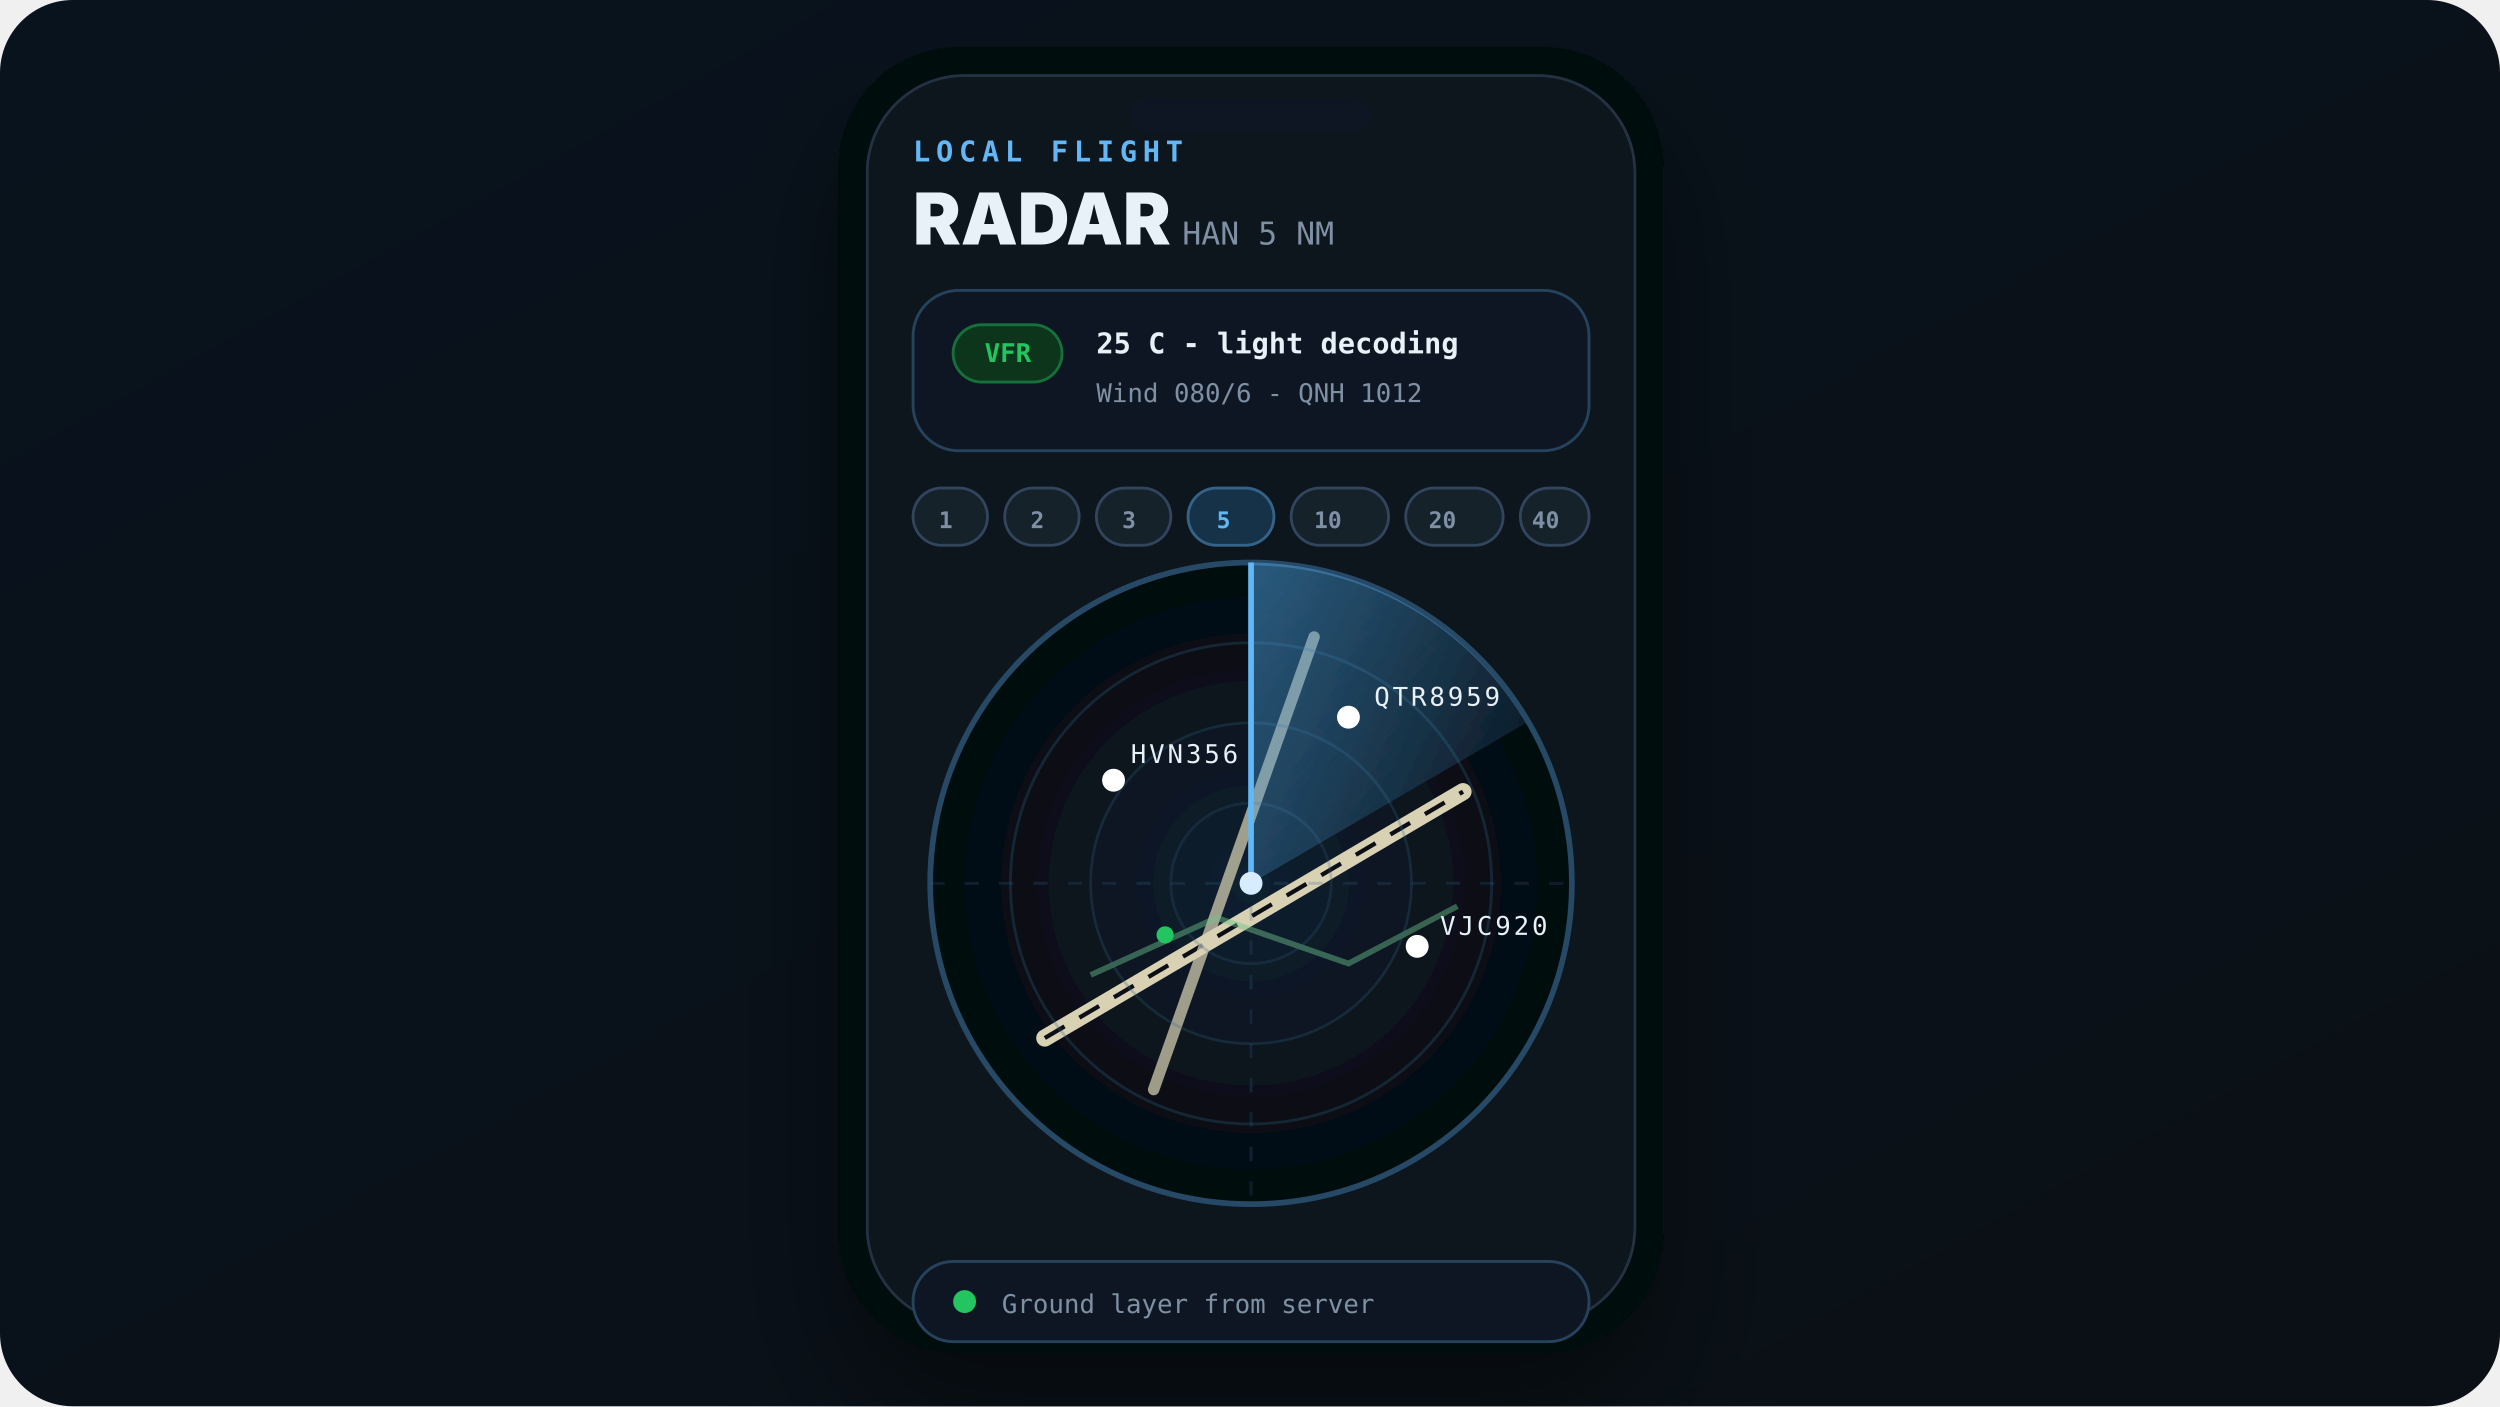
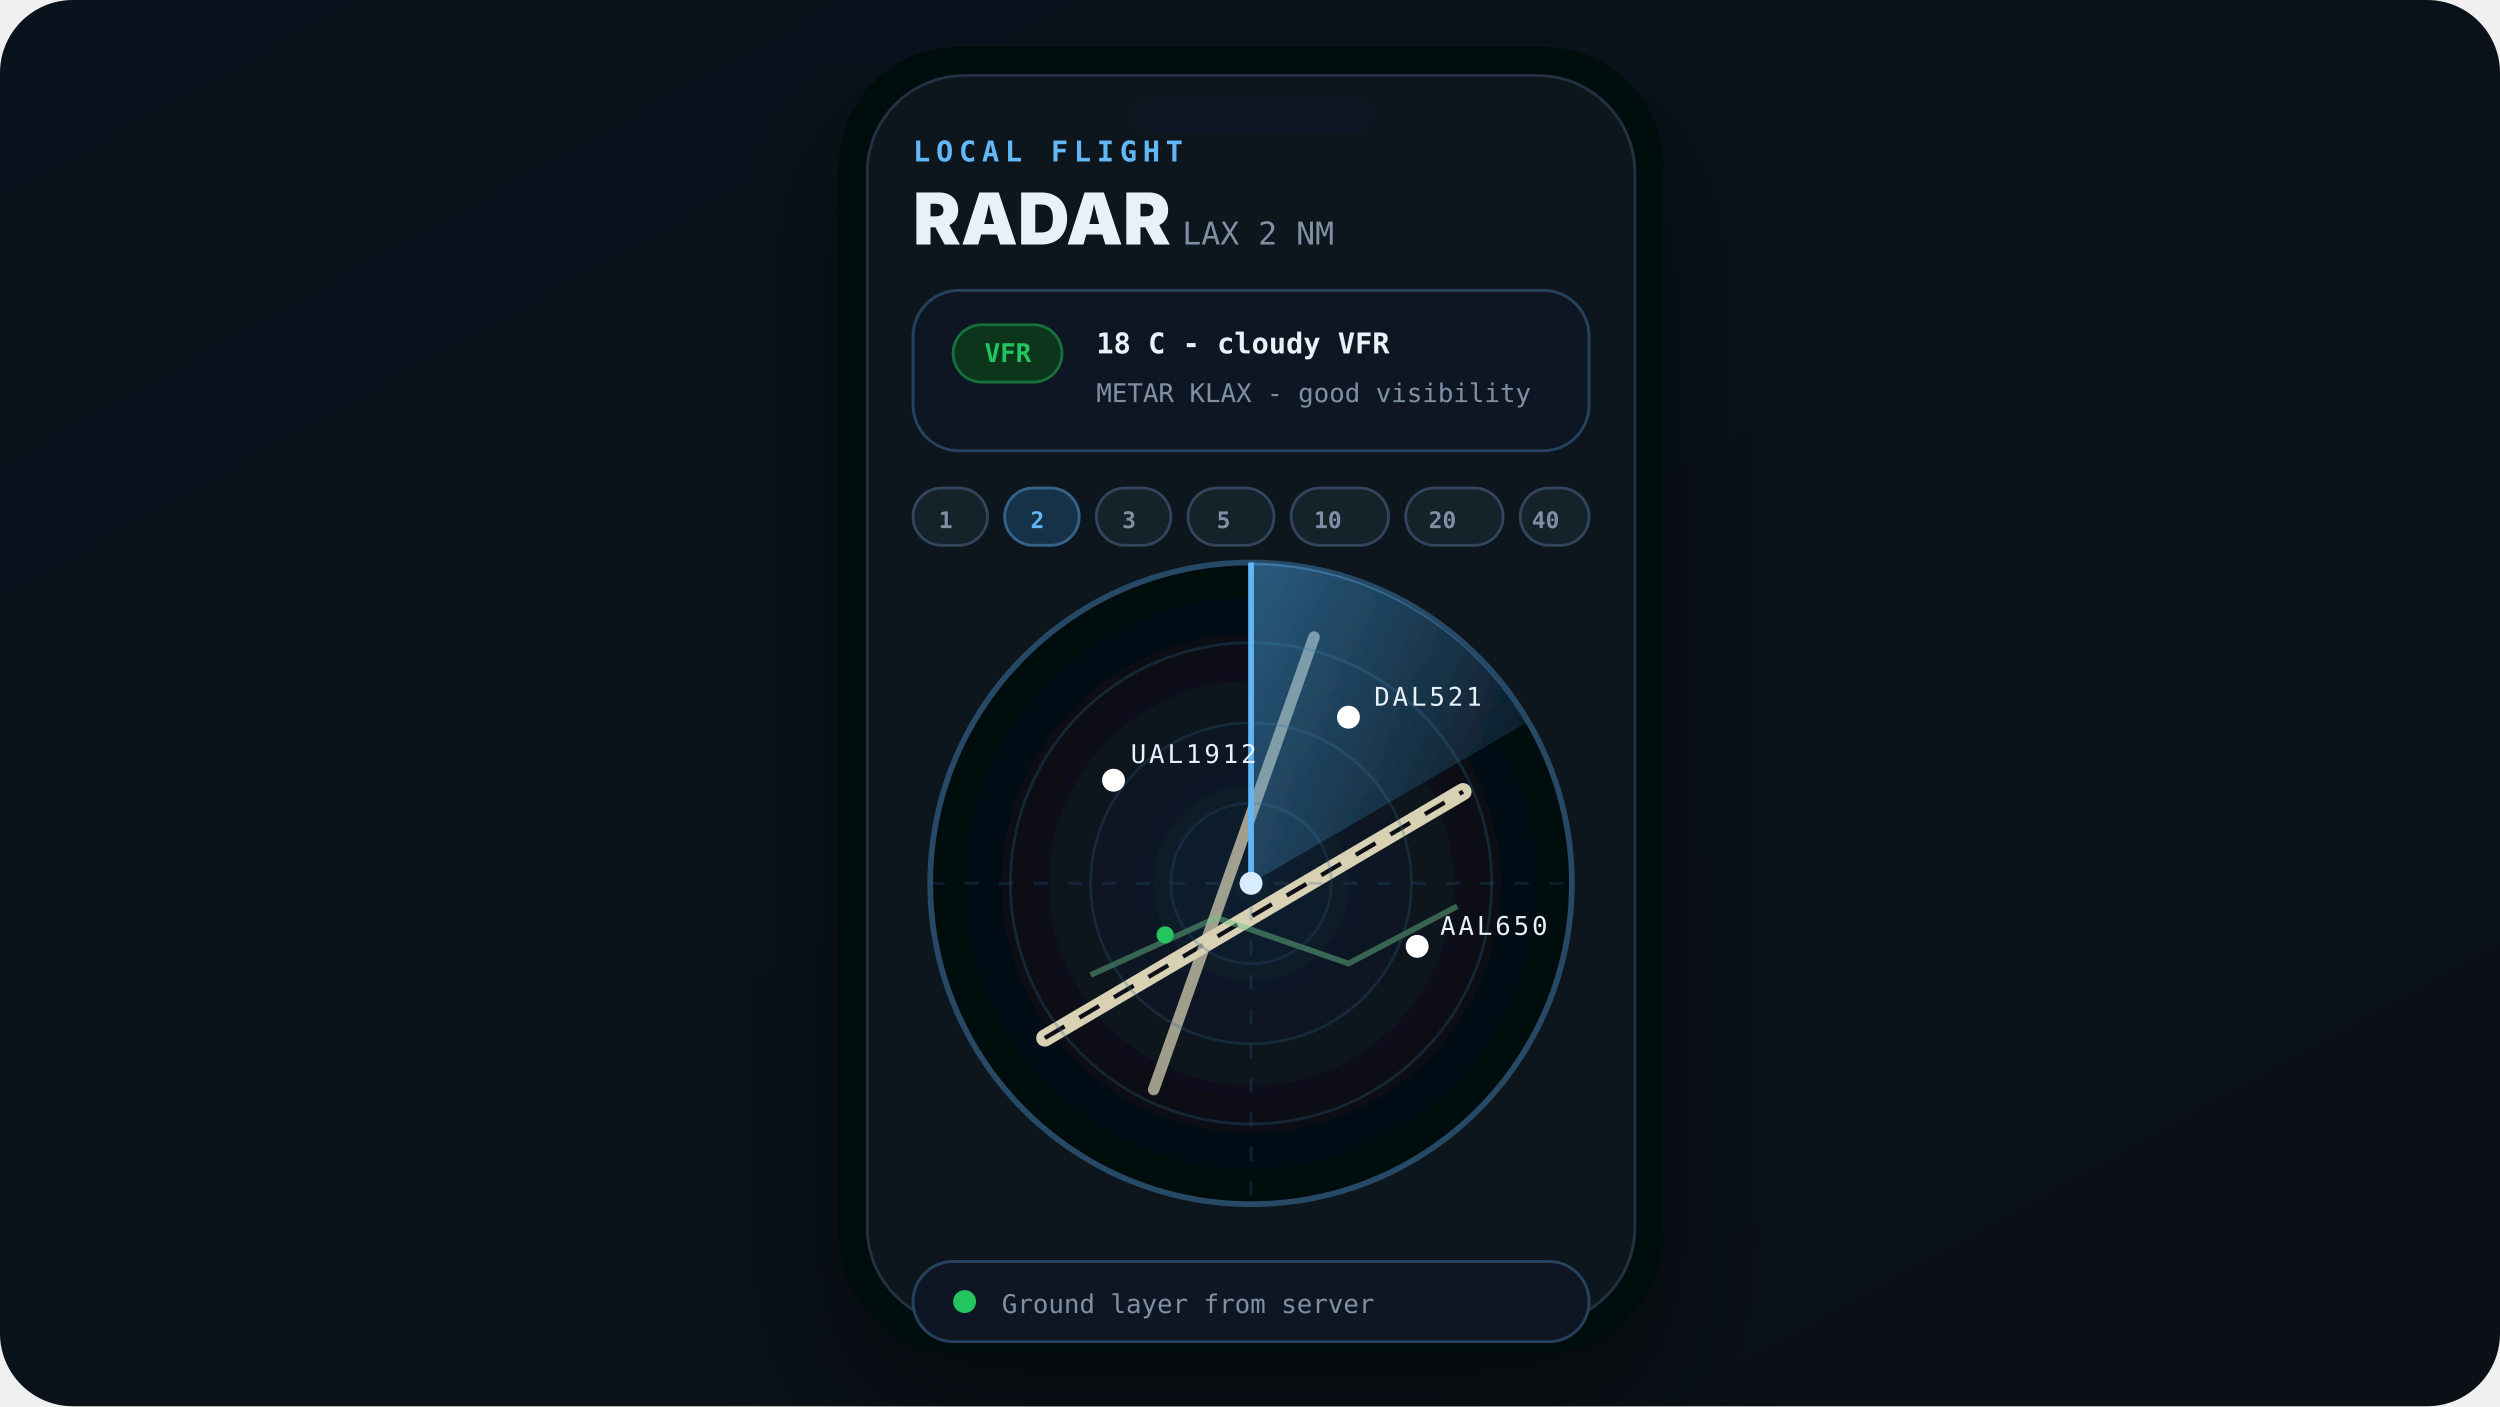
<svg xmlns="http://www.w3.org/2000/svg" width="960" height="540" viewBox="0 0 960 540" role="img" aria-labelledby="title desc">
  <defs>
    <linearGradient id="bg" x1="0" y1="0" x2="1" y2="1">
      <stop offset="0" stop-color="#08131d" />
      <stop offset="1" stop-color="#0b1016" />
    </linearGradient>
    <radialGradient id="radar" cx="50%" cy="50%" r="58%">
      <stop offset="0" stop-color="#102131" />
      <stop offset="0.56" stop-color="#08111a" />
      <stop offset="1" stop-color="#020508" />
    </radialGradient>
    <linearGradient id="sweep" x1="0" y1="0" x2="1" y2="1">
      <stop offset="0" stop-color="#4a9eda" stop-opacity="0.55" />
      <stop offset="1" stop-color="#4a9eda" stop-opacity="0" />
    </linearGradient>
    <filter id="shadow" x="-30%" y="-30%" width="160%" height="160%">
      <feDropShadow dx="0" dy="22" stdDeviation="22" flood-color="#000000" flood-opacity="0.42" />
    </filter>
    <style>
      .mono { font-family: ui-monospace, SFMono-Regular, Menlo, Consolas, monospace; }
      .sans { font-family: Inter, Segoe UI, Helvetica, Arial, sans-serif; }
      .text { fill: #e8f0f8; }
      .muted { fill: #7f90a5; }
      .blue { fill: #62b7f6; }
      .tiny { font-size: 9px; letter-spacing: 1px; }
    </style>
  </defs>
  <rect width="960" height="540" rx="28" fill="url(#bg)" />
  <g transform="translate(322 18) scale(1.1)" filter="url(#shadow)">
    <rect x="0" y="0" width="288" height="456" rx="42" fill="#03070c" />
    <rect x="10" y="10" width="268" height="436" rx="34" fill="#0d141c" stroke="#223242" />
    <rect x="102" y="18" width="84" height="12" rx="6" fill="#111923" />
    <g transform="translate(26 40)">
      <text x="0" y="0" class="mono blue" font-size="10" font-weight="900" letter-spacing="2">LOCAL FLIGHT</text>
      <text x="0" y="29" class="sans text" font-size="25" font-weight="900">RADAR</text>
-       <text x="94" y="29" class="mono muted" font-size="11">HAN  5 NM</text>
+       <text x="94" y="29" class="mono muted" font-size="11">LAX  2 NM</text>
      <rect x="0" y="45" width="236" height="56" rx="16" fill="#101923" stroke="#25425c" />
      <rect x="14" y="12" width="38" height="20" rx="10" fill="#07351f" stroke="#146f3a" transform="translate(0 45)" />
      <text x="25" y="70" class="mono" fill="#22c55e" font-size="9" font-weight="900">VFR</text>
-       <text x="64" y="67" class="mono text" font-size="10" font-weight="900">25 C - light decoding</text>
-       <text x="64" y="84" class="mono muted" font-size="9">Wind 080/6 - QNH 1012</text>
+       <text x="64" y="67" class="mono text" font-size="10" font-weight="900">18 C - cloudy VFR</text>
+       <text x="64" y="84" class="mono muted" font-size="9">METAR KLAX - good visibility</text>
      <g transform="translate(0 114)">
        <rect x="0" y="0" width="26" height="20" rx="10" fill="#14202c" stroke="#30445b" />
        <text x="9" y="14" class="mono muted" font-size="8" font-weight="900">1</text>
-         <rect x="32" y="0" width="26" height="20" rx="10" fill="#14202c" stroke="#30445b" />
-         <text x="41" y="14" class="mono muted" font-size="8" font-weight="900">2</text>
        <rect x="64" y="0" width="26" height="20" rx="10" fill="#14202c" stroke="#30445b" />
        <text x="73" y="14" class="mono muted" font-size="8" font-weight="900">3</text>
-         <rect x="96" y="0" width="30" height="20" rx="10" fill="#173148" stroke="#356388" />
-         <text x="106" y="14" class="mono blue" font-size="8" font-weight="900">5</text>
+         <rect x="32" y="0" width="26" height="20" rx="10" fill="#173148" stroke="#356388" />
+         <text x="41" y="14" class="mono blue" font-size="8" font-weight="900">2</text>
+         <rect x="96" y="0" width="30" height="20" rx="10" fill="#14202c" stroke="#30445b" />
+         <text x="106" y="14" class="mono muted" font-size="8" font-weight="900">5</text>
        <rect x="132" y="0" width="34" height="20" rx="10" fill="#14202c" stroke="#30445b" />
        <text x="140" y="14" class="mono muted" font-size="8" font-weight="900">10</text>
        <rect x="172" y="0" width="34" height="20" rx="10" fill="#14202c" stroke="#30445b" />
        <text x="180" y="14" class="mono muted" font-size="8" font-weight="900">20</text>
        <rect x="212" y="0" width="24" height="20" rx="10" fill="#14202c" stroke="#30445b" />
        <text x="216" y="14" class="mono muted" font-size="8" font-weight="900">40</text>
      </g>
      <g transform="translate(118 252)">
        <circle r="112" fill="url(#radar)" stroke="#284866" stroke-width="2" />
        <path d="M-72 54 L74 -32" stroke="#d8d1b4" stroke-width="6" stroke-linecap="round" />
        <path d="M-72 54 L74 -32" stroke="#0c1118" stroke-width="1.5" stroke-dasharray="8 6" />
        <path d="M-34 72 L22 -86" stroke="#d8d1b4" stroke-width="4" stroke-linecap="round" opacity="0.72" />
        <path d="M-56 32 L-12 12 L34 28 L72 8" fill="none" stroke="#70c38b" stroke-width="2" opacity="0.46" />
        <circle r="84" fill="none" stroke="#326185" stroke-opacity="0.28" />
        <circle r="56" fill="none" stroke="#326185" stroke-opacity="0.26" />
        <circle r="28" fill="none" stroke="#326185" stroke-opacity="0.24" />
        <line x1="-112" y1="0" x2="112" y2="0" stroke="#326185" stroke-opacity="0.24" stroke-dasharray="5 7" />
        <line x1="0" y1="-112" x2="0" y2="112" stroke="#326185" stroke-opacity="0.24" stroke-dasharray="5 7" />
        <path d="M0 0 L0 -112 A112 112 0 0 1 96 -56 Z" fill="url(#sweep)" />
        <line x1="0" y1="0" x2="0" y2="-112" stroke="#62b7f6" stroke-width="2" />
        <circle r="4" fill="#d8ecff" />
        <circle cx="-48" cy="-36" r="4" fill="#ffffff" />
        <circle cx="34" cy="-58" r="4" fill="#ffffff" />
        <circle cx="58" cy="22" r="4" fill="#ffffff" />
        <circle cx="-30" cy="18" r="3" fill="#22c55e" />
-         <text x="-42" y="-42" class="mono text tiny">HVN356</text>
-         <text x="43" y="-62" class="mono text tiny">QTR8959</text>
-         <text x="66" y="18" class="mono text tiny">VJC920</text>
+         <text x="-42" y="-42" class="mono text tiny">UAL1912</text>
+         <text x="43" y="-62" class="mono text tiny">DAL521</text>
+         <text x="66" y="18" class="mono text tiny">AAL650</text>
      </g>
      <rect x="0" y="384" width="236" height="28" rx="14" fill="#101923" stroke="#25425c" />
      <circle cx="18" cy="398" r="4" fill="#22c55e" />
      <text x="31" y="402" class="mono muted" font-size="9">Ground layer from server</text>
    </g>
  </g>
</svg>
